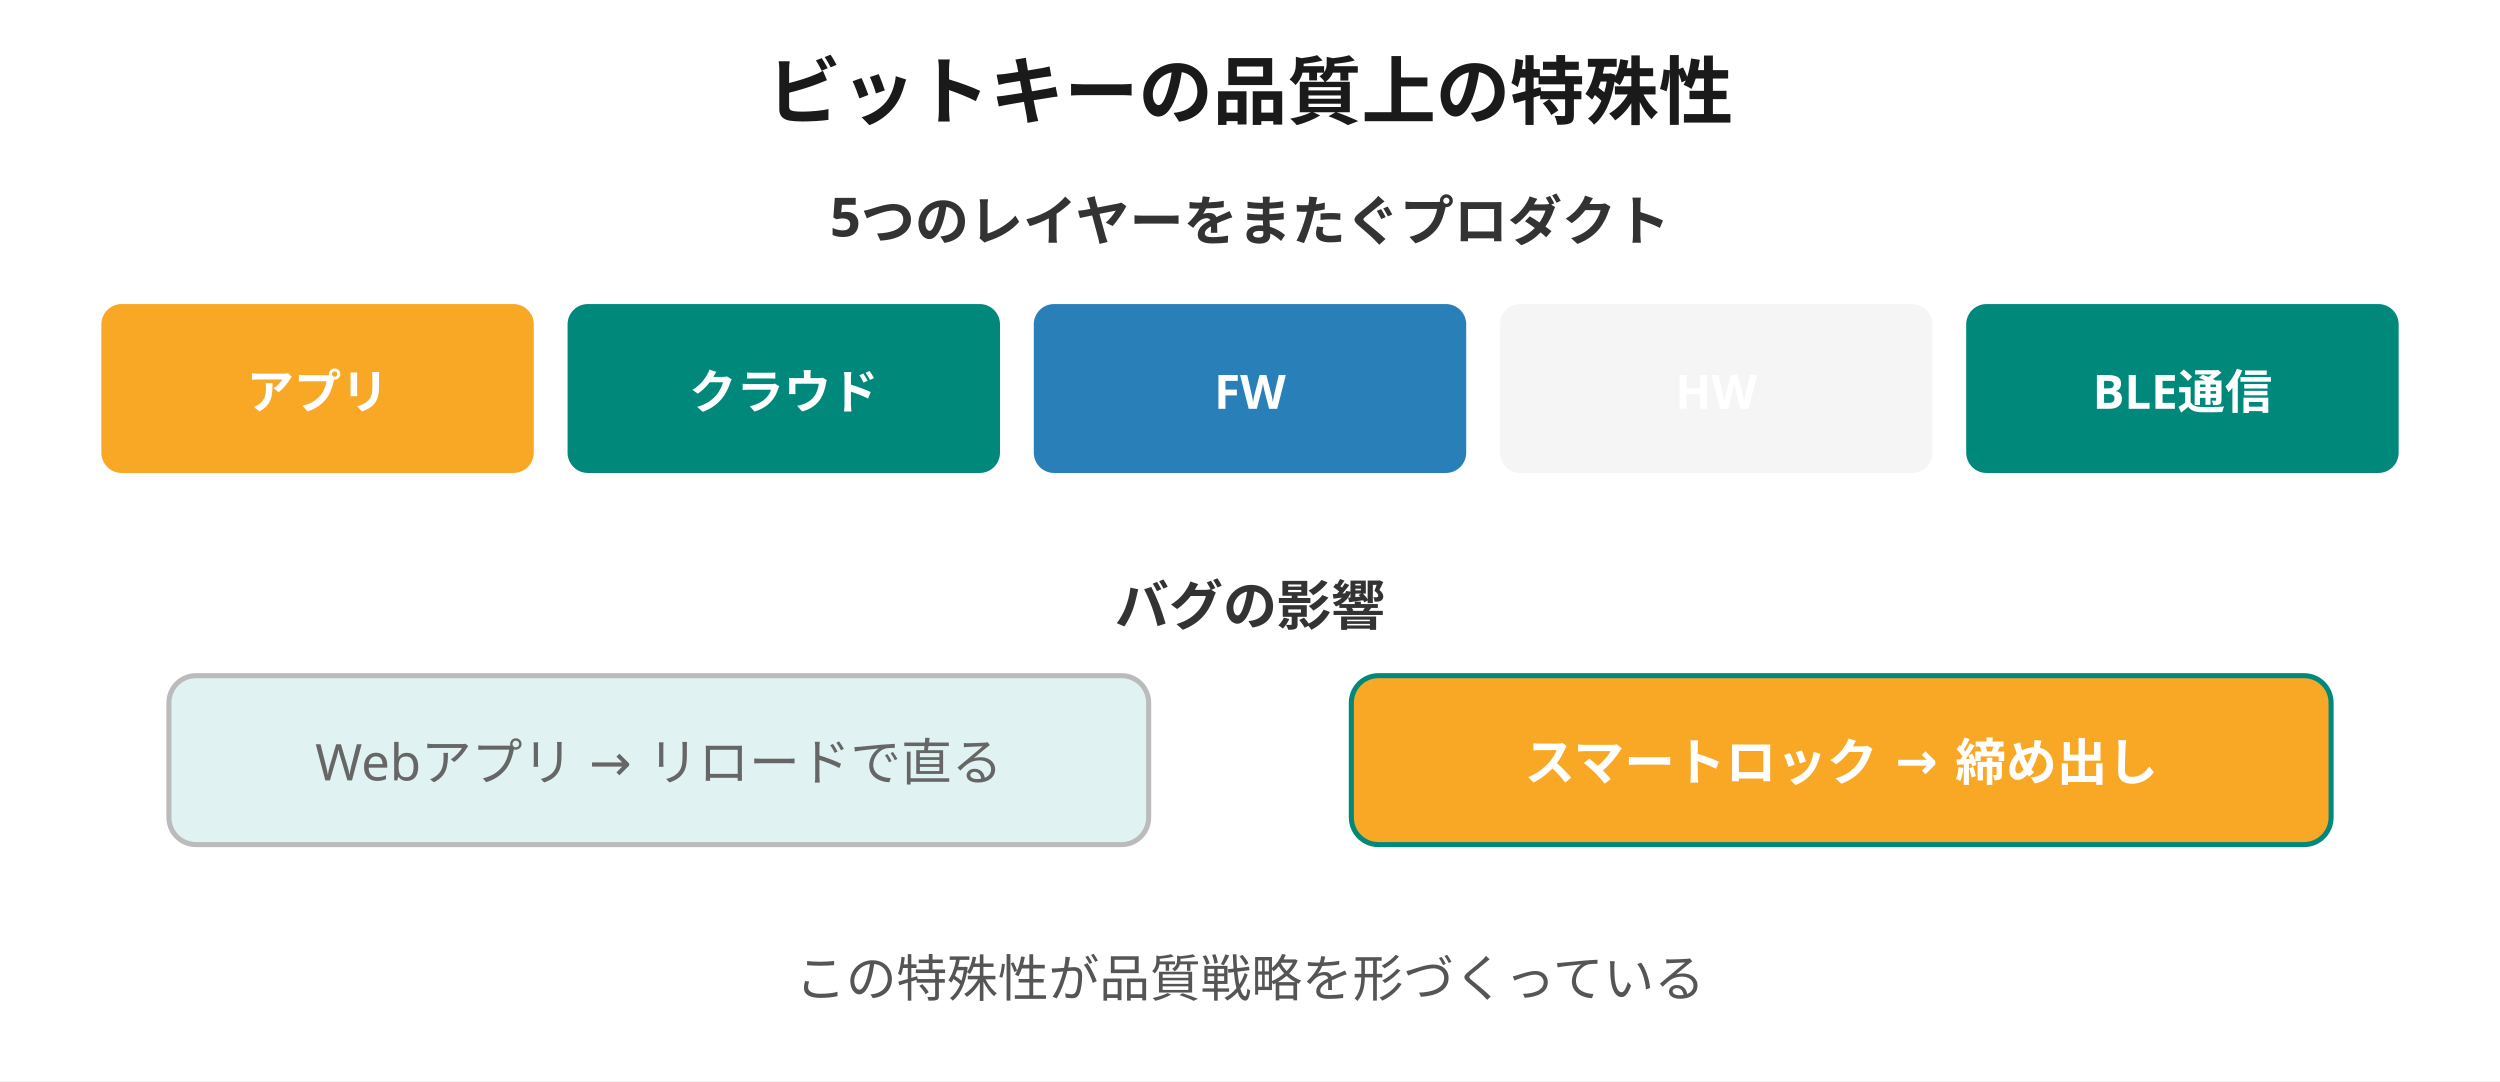
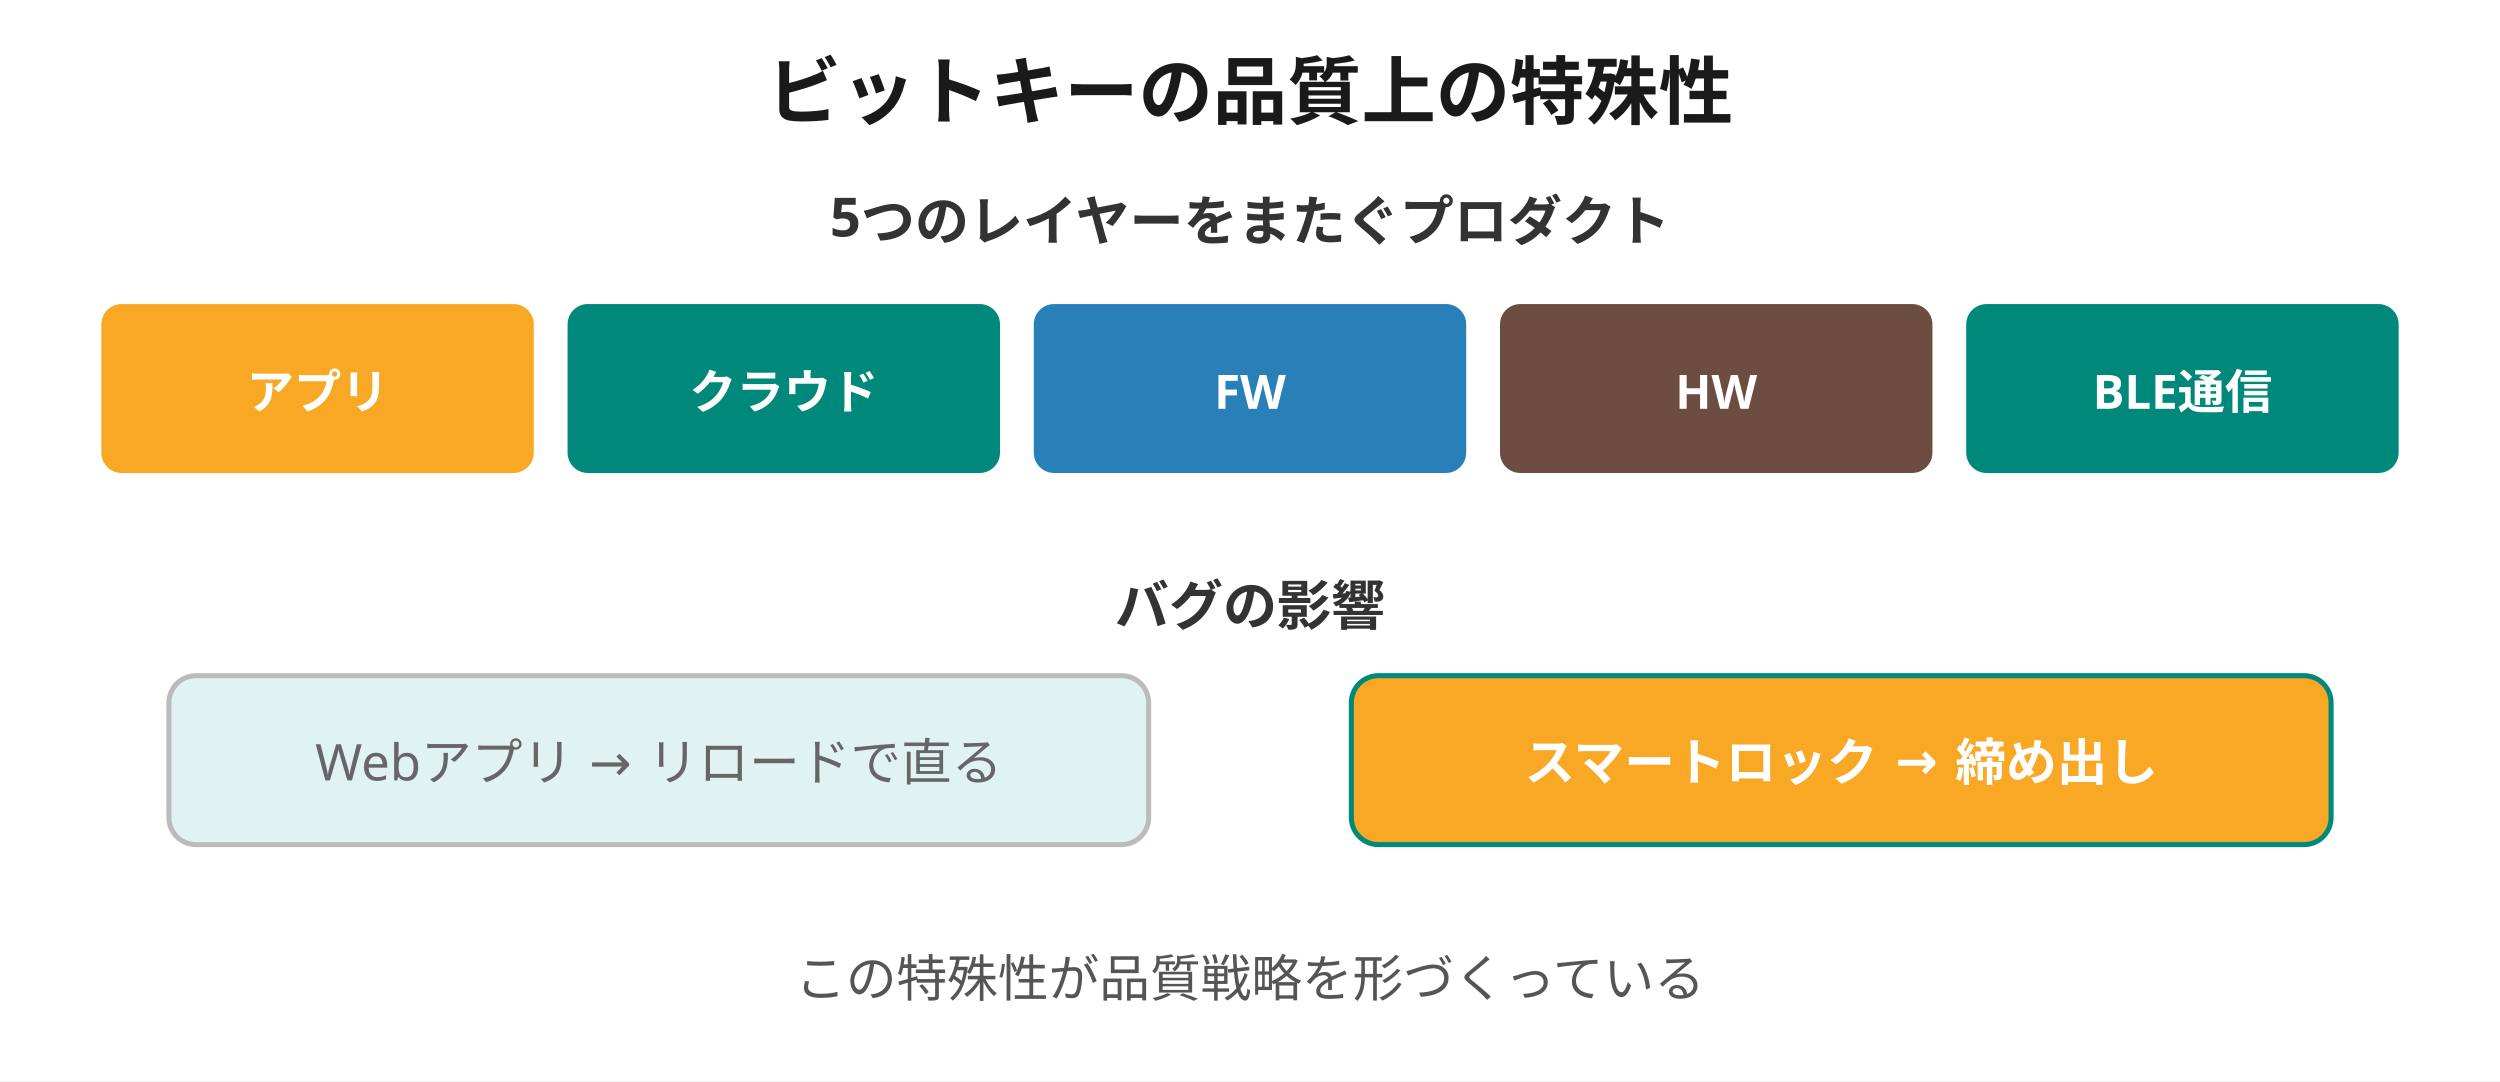
<svg xmlns="http://www.w3.org/2000/svg" viewBox="0 0 740 320" font-family="'Hiragino Sans', 'Hiragino Kaku Gothic ProN', sans-serif">
  <rect width="740" height="320" fill="#ffffff" />
  <text x="370" y="35" text-anchor="middle" font-size="22" font-weight="bold" fill="#1a1a1a">ビットキーの品質上の特殊性</text>
  <text x="370" y="70" text-anchor="middle" font-size="16" font-weight="bold" fill="#333">5つのレイヤーをまたぐプロダクト</text>
  <rect x="30" y="90" width="128" height="50" rx="6" fill="#F9A825" />
  <text x="94" y="121" text-anchor="middle" font-size="14" font-weight="bold" fill="#fff">アプリ</text>
  <rect x="168" y="90" width="128" height="50" rx="6" fill="#00897B" />
  <text x="232" y="121" text-anchor="middle" font-size="14" font-weight="bold" fill="#fff">クラウド</text>
  <rect x="306" y="90" width="128" height="50" rx="6" fill="#2980B9" />
  <text x="370" y="121" text-anchor="middle" font-size="14" font-weight="bold" fill="#fff">FW</text>
-   <rect x="444" y="90" width="128" height="50" rx="6" fill="#F5F5F5" />
+   <rect x="444" y="90" width="128" height="50" rx="6" fill="#6D4C41" />
  <text x="508" y="121" text-anchor="middle" font-size="14" font-weight="bold" fill="#fff">HW</text>
  <rect x="582" y="90" width="128" height="50" rx="6" fill="#00897B" />
  <text x="646" y="121" text-anchor="middle" font-size="14" font-weight="bold" fill="#fff">BLE通信</text>
  <text x="370" y="185" text-anchor="middle" font-size="16" font-weight="bold" fill="#333">バグの影響</text>
  <rect x="50" y="200" width="290" height="50" rx="8" fill="#E0F2F1" stroke="#bbb" stroke-width="1.5" />
  <text x="195" y="231" text-anchor="middle" font-size="15" fill="#666">Webアプリ → リロードで直る</text>
  <rect x="400" y="200" width="290" height="50" rx="8" fill="#F9A825" stroke="#00897B" stroke-width="1.5" />
  <text x="545" y="231" text-anchor="middle" font-size="15" font-weight="bold" fill="#fff">スマートロック → 締め出し</text>
  <text x="370" y="295" text-anchor="middle" font-size="15" fill="#555">この特殊性が品質戦略を形づくっている</text>
</svg>
